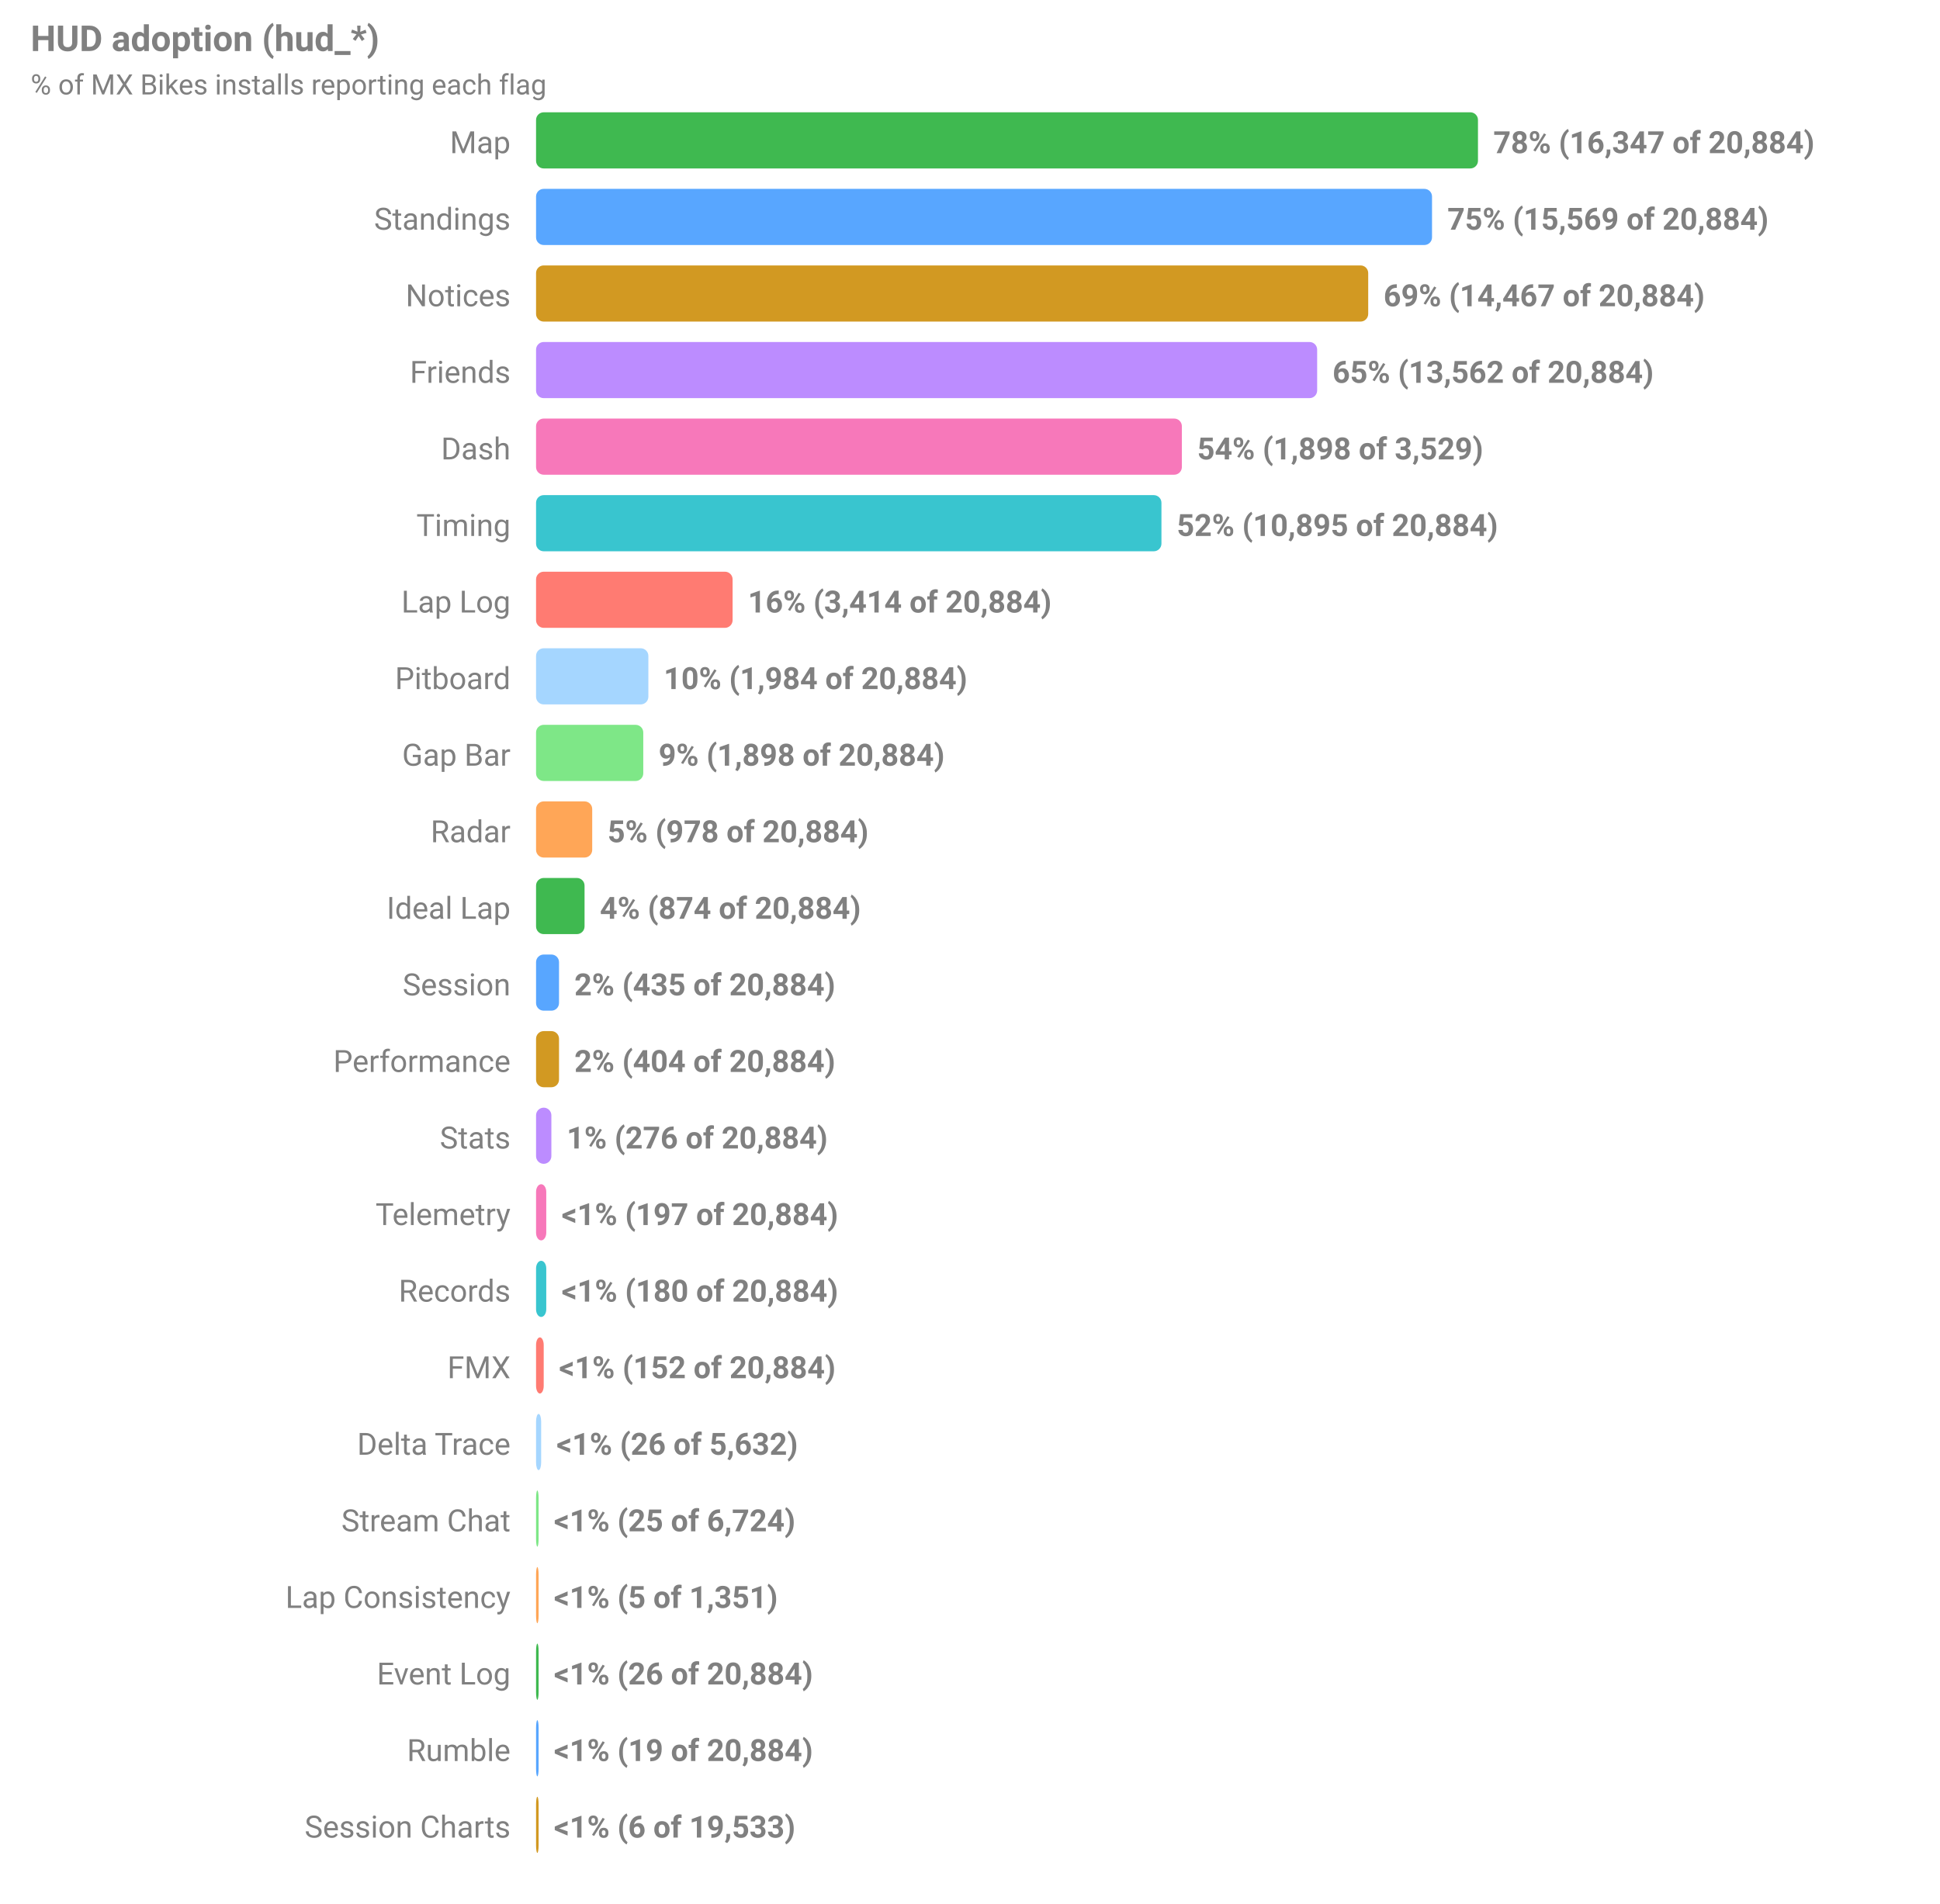
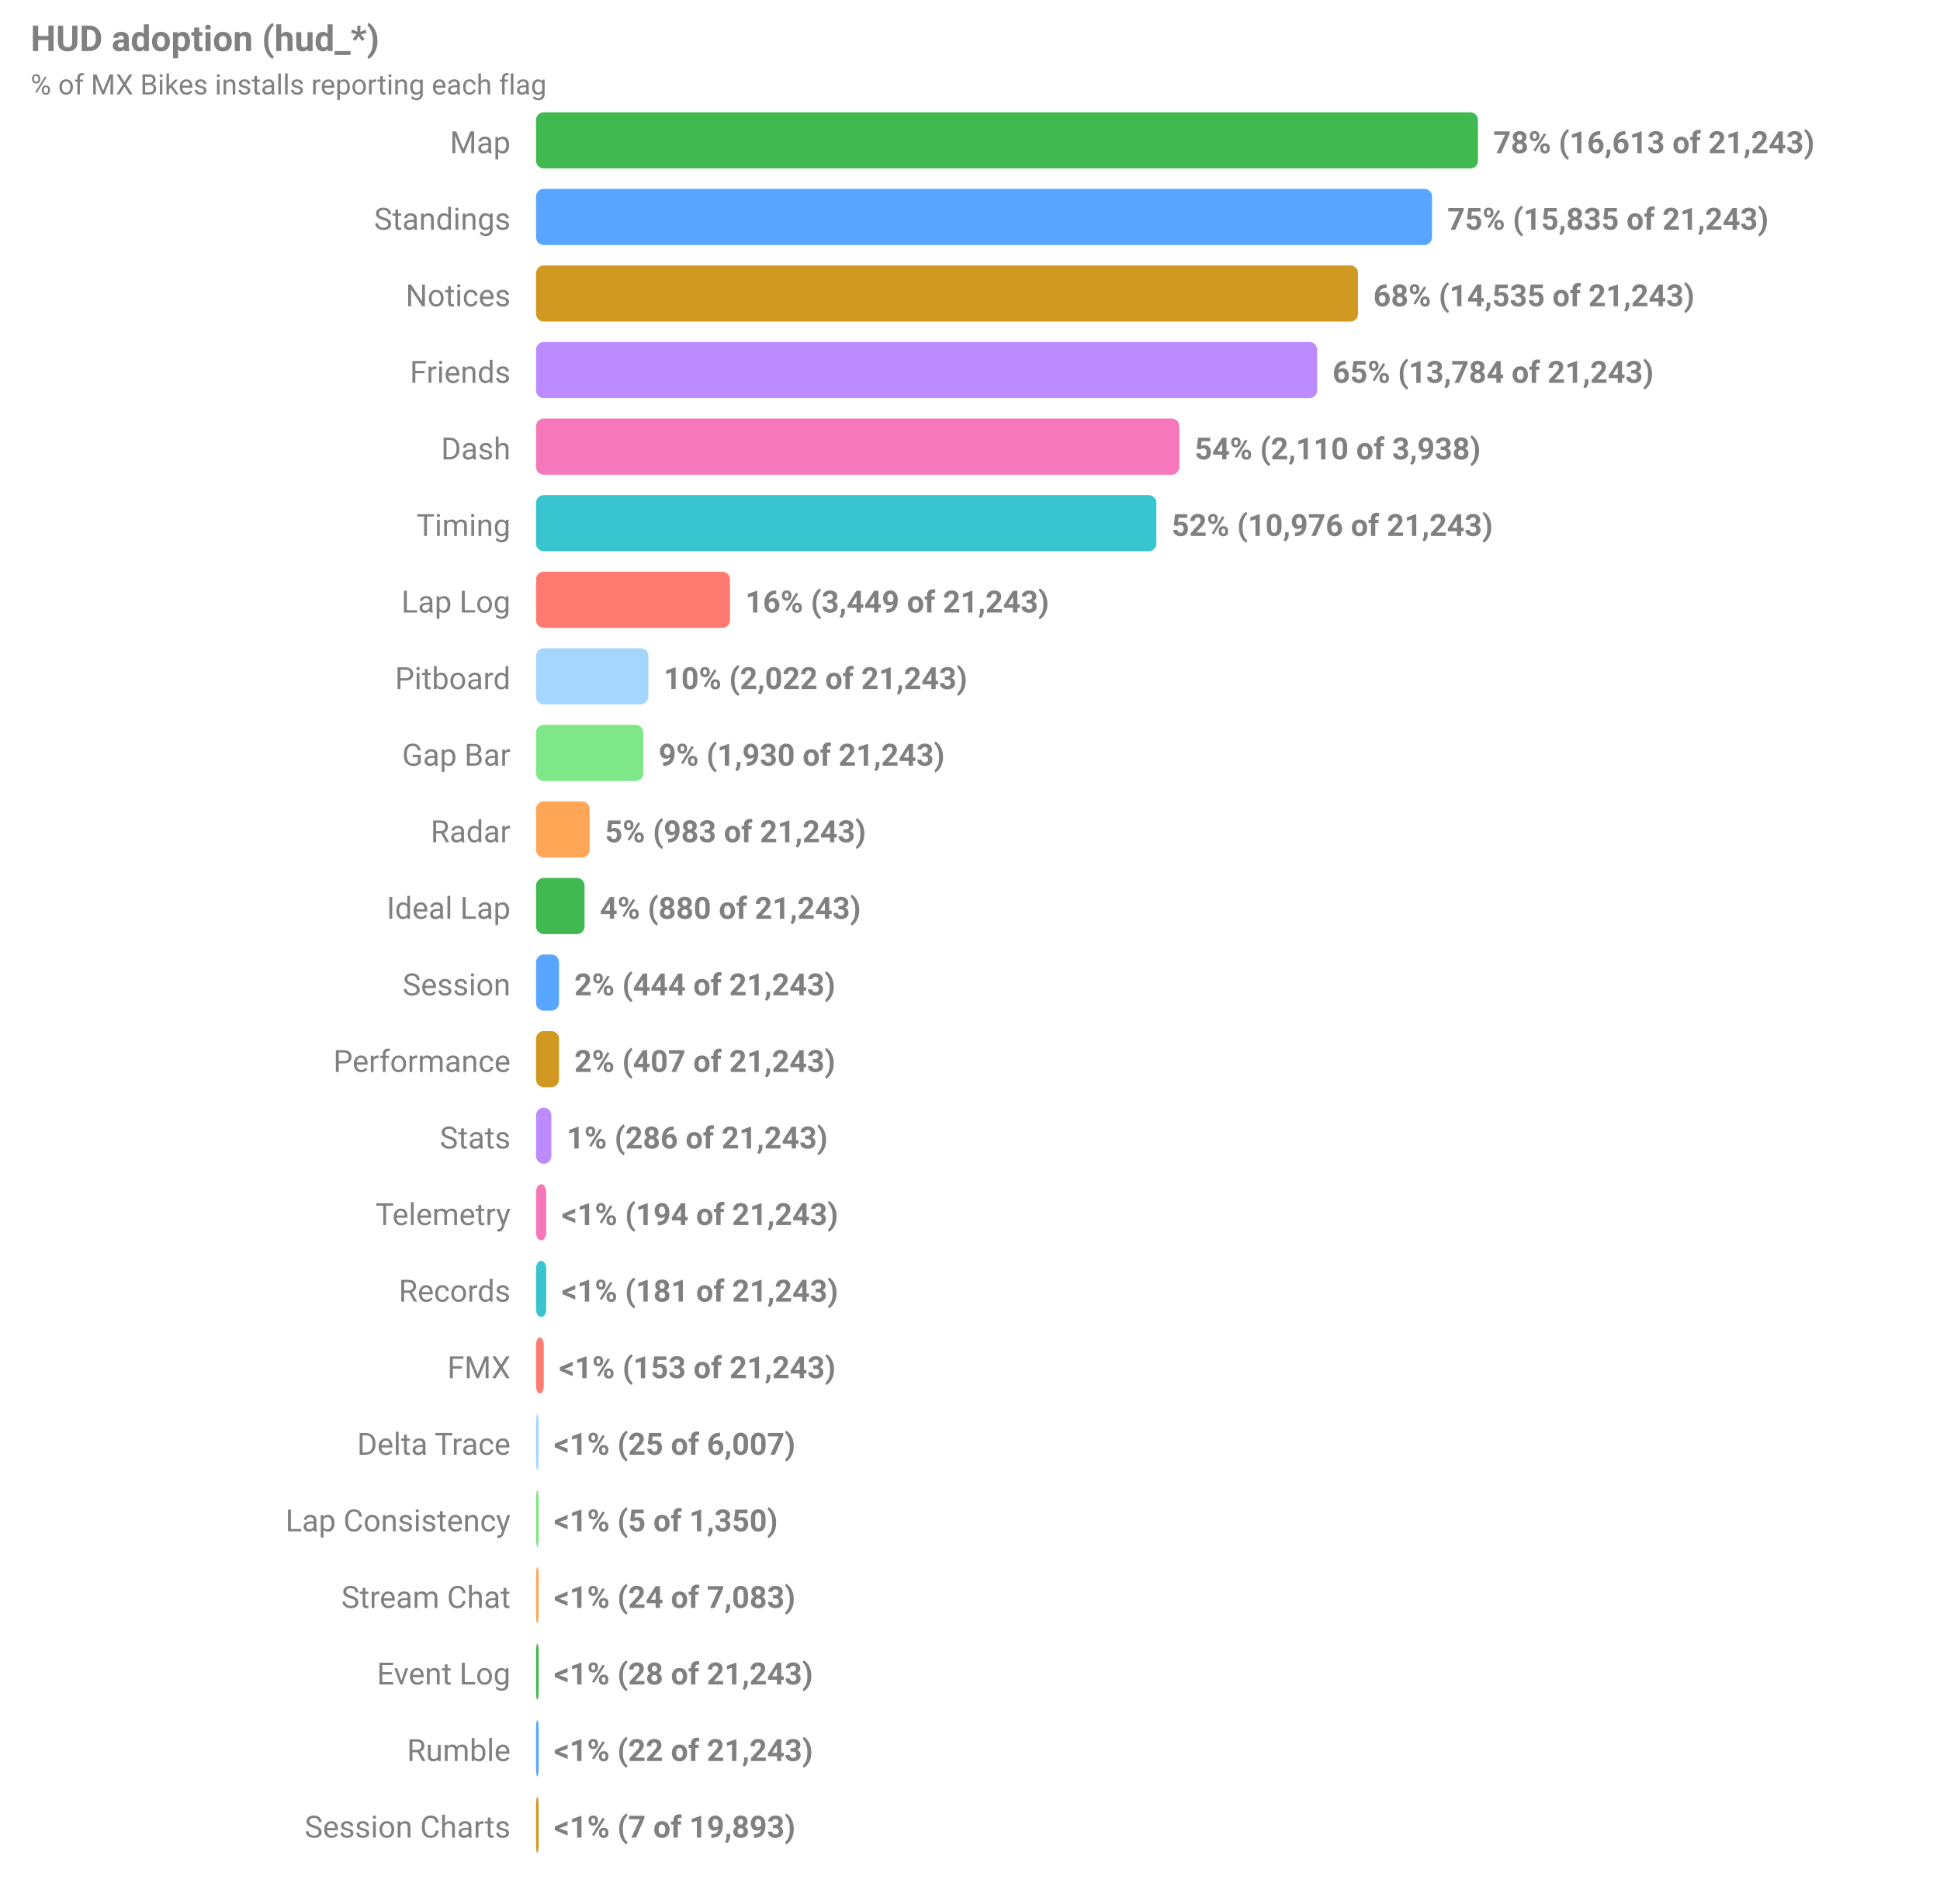
<svg xmlns="http://www.w3.org/2000/svg" width="760" height="746" viewBox="0 0 760 746" role="img" aria-label="HUD adoption (hud_*)">
  <style>
  text{font-family:-apple-system,BlinkMacSystemFont,'Segoe UI',Roboto,Helvetica,Arial,sans-serif}
  .grid{stroke:#808080;stroke-opacity:.3;stroke-width:1}
  .axis{stroke:#808080;stroke-width:1}
  .lbl{fill:#808080;font-size:12px}
  .val{fill:#808080;font-size:12px;font-weight:600}
  .title{fill:#808080;font-size:14px;font-weight:700}
  .sub{fill:#808080;font-size:11px}
  .gap{fill:#808080;opacity:.12}
  .gaplbl{fill:#808080;font-size:10px;opacity:.85}
  .ico{fill:#808080}
  .t1{fill:#e3b341}
  .t2{fill:#d29922}
  .t3{fill:#b7860b}
  .t4{fill:#946f0f}
</style>
  <text x="12" y="20" class="title">HUD adoption (hud_*)</text>
  <text x="12" y="37" class="sub">% of MX Bikes installs reporting each flag</text>
  <text x="200" y="60" class="lbl" text-anchor="end">Map</text>
-   <rect x="210" y="44" width="369" height="22" rx="3" fill="#3fb950" data-tip="Map: 78% (16,347 of 20,884)" />
-   <text x="585" y="60" class="val">78% (16,347 of 20,884)</text>
+   <rect x="210" y="44" width="369" height="22" rx="3" fill="#3fb950" data-tip="Map: 78% (16,613 of 21,243)" />
+   <text x="585" y="60" class="val">78% (16,613 of 21,243)</text>
  <text x="200" y="90" class="lbl" text-anchor="end">Standings</text>
-   <rect x="210" y="74" width="351" height="22" rx="3" fill="#58a6ff" data-tip="Standings: 75% (15,569 of 20,884)" />
-   <text x="567" y="90" class="val">75% (15,569 of 20,884)</text>
+   <rect x="210" y="74" width="351" height="22" rx="3" fill="#58a6ff" data-tip="Standings: 75% (15,835 of 21,243)" />
+   <text x="567" y="90" class="val">75% (15,835 of 21,243)</text>
  <text x="200" y="120" class="lbl" text-anchor="end">Notices</text>
-   <rect x="210" y="104" width="326" height="22" rx="3" fill="#d29922" data-tip="Notices: 69% (14,467 of 20,884)" />
-   <text x="542" y="120" class="val">69% (14,467 of 20,884)</text>
+   <rect x="210" y="104" width="322" height="22" rx="3" fill="#d29922" data-tip="Notices: 68% (14,535 of 21,243)" />
+   <text x="538" y="120" class="val">68% (14,535 of 21,243)</text>
  <text x="200" y="150" class="lbl" text-anchor="end">Friends</text>
-   <rect x="210" y="134" width="306" height="22" rx="3" fill="#bc8cff" data-tip="Friends: 65% (13,562 of 20,884)" />
-   <text x="522" y="150" class="val">65% (13,562 of 20,884)</text>
+   <rect x="210" y="134" width="306" height="22" rx="3" fill="#bc8cff" data-tip="Friends: 65% (13,784 of 21,243)" />
+   <text x="522" y="150" class="val">65% (13,784 of 21,243)</text>
  <text x="200" y="180" class="lbl" text-anchor="end">Dash</text>
-   <rect x="210" y="164" width="253" height="22" rx="3" fill="#f778ba" data-tip="Dash: 54% (1,898 of 3,529)" />
-   <text x="469" y="180" class="val">54% (1,898 of 3,529)</text>
+   <rect x="210" y="164" width="252" height="22" rx="3" fill="#f778ba" data-tip="Dash: 54% (2,110 of 3,938)" />
+   <text x="468" y="180" class="val">54% (2,110 of 3,938)</text>
  <text x="200" y="210" class="lbl" text-anchor="end">Timing</text>
-   <rect x="210" y="194" width="245" height="22" rx="3" fill="#39c5cf" data-tip="Timing: 52% (10,895 of 20,884)" />
-   <text x="461" y="210" class="val">52% (10,895 of 20,884)</text>
+   <rect x="210" y="194" width="243" height="22" rx="3" fill="#39c5cf" data-tip="Timing: 52% (10,976 of 21,243)" />
+   <text x="459" y="210" class="val">52% (10,976 of 21,243)</text>
  <text x="200" y="240" class="lbl" text-anchor="end">Lap Log</text>
-   <rect x="210" y="224" width="77" height="22" rx="3" fill="#ff7b72" data-tip="Lap Log: 16% (3,414 of 20,884)" />
-   <text x="293" y="240" class="val">16% (3,414 of 20,884)</text>
+   <rect x="210" y="224" width="76" height="22" rx="3" fill="#ff7b72" data-tip="Lap Log: 16% (3,449 of 21,243)" />
+   <text x="292" y="240" class="val">16% (3,449 of 21,243)</text>
  <text x="200" y="270" class="lbl" text-anchor="end">Pitboard</text>
-   <rect x="210" y="254" width="44" height="22" rx="3" fill="#a5d6ff" data-tip="Pitboard: 10% (1,984 of 20,884)" />
-   <text x="260" y="270" class="val">10% (1,984 of 20,884)</text>
+   <rect x="210" y="254" width="44" height="22" rx="3" fill="#a5d6ff" data-tip="Pitboard: 10% (2,022 of 21,243)" />
+   <text x="260" y="270" class="val">10% (2,022 of 21,243)</text>
  <text x="200" y="300" class="lbl" text-anchor="end">Gap Bar</text>
-   <rect x="210" y="284" width="42" height="22" rx="3" fill="#7ee787" data-tip="Gap Bar: 9% (1,898 of 20,884)" />
-   <text x="258" y="300" class="val">9% (1,898 of 20,884)</text>
+   <rect x="210" y="284" width="42" height="22" rx="3" fill="#7ee787" data-tip="Gap Bar: 9% (1,930 of 21,243)" />
+   <text x="258" y="300" class="val">9% (1,930 of 21,243)</text>
  <text x="200" y="330" class="lbl" text-anchor="end">Radar</text>
-   <rect x="210" y="314" width="22" height="22" rx="3" fill="#ffa657" data-tip="Radar: 5% (978 of 20,884)" />
-   <text x="238" y="330" class="val">5% (978 of 20,884)</text>
+   <rect x="210" y="314" width="21" height="22" rx="3" fill="#ffa657" data-tip="Radar: 5% (983 of 21,243)" />
+   <text x="237" y="330" class="val">5% (983 of 21,243)</text>
  <text x="200" y="360" class="lbl" text-anchor="end">Ideal Lap</text>
-   <rect x="210" y="344" width="19" height="22" rx="3" fill="#3fb950" data-tip="Ideal Lap: 4% (874 of 20,884)" />
-   <text x="235" y="360" class="val">4% (874 of 20,884)</text>
+   <rect x="210" y="344" width="19" height="22" rx="3" fill="#3fb950" data-tip="Ideal Lap: 4% (880 of 21,243)" />
+   <text x="235" y="360" class="val">4% (880 of 21,243)</text>
  <text x="200" y="390" class="lbl" text-anchor="end">Session</text>
-   <rect x="210" y="374" width="9" height="22" rx="3" fill="#58a6ff" data-tip="Session: 2% (435 of 20,884)" />
-   <text x="225" y="390" class="val">2% (435 of 20,884)</text>
+   <rect x="210" y="374" width="9" height="22" rx="3" fill="#58a6ff" data-tip="Session: 2% (444 of 21,243)" />
+   <text x="225" y="390" class="val">2% (444 of 21,243)</text>
  <text x="200" y="420" class="lbl" text-anchor="end">Performance</text>
-   <rect x="210" y="404" width="9" height="22" rx="3" fill="#d29922" data-tip="Performance: 2% (404 of 20,884)" />
-   <text x="225" y="420" class="val">2% (404 of 20,884)</text>
+   <rect x="210" y="404" width="9" height="22" rx="3" fill="#d29922" data-tip="Performance: 2% (407 of 21,243)" />
+   <text x="225" y="420" class="val">2% (407 of 21,243)</text>
  <text x="200" y="450" class="lbl" text-anchor="end">Stats</text>
-   <rect x="210" y="434" width="6" height="22" rx="3" fill="#bc8cff" data-tip="Stats: 1% (276 of 20,884)" />
-   <text x="222" y="450" class="val">1% (276 of 20,884)</text>
+   <rect x="210" y="434" width="6" height="22" rx="3" fill="#bc8cff" data-tip="Stats: 1% (286 of 21,243)" />
+   <text x="222" y="450" class="val">1% (286 of 21,243)</text>
  <text x="200" y="480" class="lbl" text-anchor="end">Telemetry</text>
-   <rect x="210" y="464" width="4" height="22" rx="3" fill="#f778ba" data-tip="Telemetry: &lt;1% (197 of 20,884)" />
-   <text x="220" y="480" class="val">&lt;1% (197 of 20,884)</text>
+   <rect x="210" y="464" width="4" height="22" rx="3" fill="#f778ba" data-tip="Telemetry: &lt;1% (194 of 21,243)" />
+   <text x="220" y="480" class="val">&lt;1% (194 of 21,243)</text>
  <text x="200" y="510" class="lbl" text-anchor="end">Records</text>
-   <rect x="210" y="494" width="4" height="22" rx="3" fill="#39c5cf" data-tip="Records: &lt;1% (180 of 20,884)" />
-   <text x="220" y="510" class="val">&lt;1% (180 of 20,884)</text>
+   <rect x="210" y="494" width="4" height="22" rx="3" fill="#39c5cf" data-tip="Records: &lt;1% (181 of 21,243)" />
+   <text x="220" y="510" class="val">&lt;1% (181 of 21,243)</text>
  <text x="200" y="540" class="lbl" text-anchor="end">FMX</text>
-   <rect x="210" y="524" width="3" height="22" rx="3" fill="#ff7b72" data-tip="FMX: &lt;1% (152 of 20,884)" />
-   <text x="219" y="540" class="val">&lt;1% (152 of 20,884)</text>
+   <rect x="210" y="524" width="3" height="22" rx="3" fill="#ff7b72" data-tip="FMX: &lt;1% (153 of 21,243)" />
+   <text x="219" y="540" class="val">&lt;1% (153 of 21,243)</text>
  <text x="200" y="570" class="lbl" text-anchor="end">Delta Trace</text>
-   <rect x="210" y="554" width="2" height="22" rx="3" fill="#a5d6ff" data-tip="Delta Trace: &lt;1% (26 of 5,632)" />
-   <text x="218" y="570" class="val">&lt;1% (26 of 5,632)</text>
-   <text x="200" y="600" class="lbl" text-anchor="end">Stream Chat</text>
-   <rect x="210" y="584" width="1" height="22" rx="3" fill="#7ee787" data-tip="Stream Chat: &lt;1% (25 of 6,724)" />
-   <text x="217" y="600" class="val">&lt;1% (25 of 6,724)</text>
-   <text x="200" y="630" class="lbl" text-anchor="end">Lap Consistency</text>
-   <rect x="210" y="614" width="1" height="22" rx="3" fill="#ffa657" data-tip="Lap Consistency: &lt;1% (5 of 1,351)" />
-   <text x="217" y="630" class="val">&lt;1% (5 of 1,351)</text>
+   <rect x="210" y="554" width="1" height="22" rx="3" fill="#a5d6ff" data-tip="Delta Trace: &lt;1% (25 of 6,007)" />
+   <text x="217" y="570" class="val">&lt;1% (25 of 6,007)</text>
+   <text x="200" y="600" class="lbl" text-anchor="end">Lap Consistency</text>
+   <rect x="210" y="584" width="1" height="22" rx="3" fill="#7ee787" data-tip="Lap Consistency: &lt;1% (5 of 1,350)" />
+   <text x="217" y="600" class="val">&lt;1% (5 of 1,350)</text>
+   <text x="200" y="630" class="lbl" text-anchor="end">Stream Chat</text>
+   <rect x="210" y="614" width="1" height="22" rx="3" fill="#ffa657" data-tip="Stream Chat: &lt;1% (24 of 7,083)" />
+   <text x="217" y="630" class="val">&lt;1% (24 of 7,083)</text>
  <text x="200" y="660" class="lbl" text-anchor="end">Event Log</text>
-   <rect x="210" y="644" width="1" height="22" rx="3" fill="#3fb950" data-tip="Event Log: &lt;1% (26 of 20,884)" />
-   <text x="217" y="660" class="val">&lt;1% (26 of 20,884)</text>
+   <rect x="210" y="644" width="1" height="22" rx="3" fill="#3fb950" data-tip="Event Log: &lt;1% (28 of 21,243)" />
+   <text x="217" y="660" class="val">&lt;1% (28 of 21,243)</text>
  <text x="200" y="690" class="lbl" text-anchor="end">Rumble</text>
-   <rect x="210" y="674" width="1" height="22" rx="3" fill="#58a6ff" data-tip="Rumble: &lt;1% (19 of 20,884)" />
-   <text x="217" y="690" class="val">&lt;1% (19 of 20,884)</text>
+   <rect x="210" y="674" width="1" height="22" rx="3" fill="#58a6ff" data-tip="Rumble: &lt;1% (22 of 21,243)" />
+   <text x="217" y="690" class="val">&lt;1% (22 of 21,243)</text>
  <text x="200" y="720" class="lbl" text-anchor="end">Session Charts</text>
-   <rect x="210" y="704" width="1" height="22" rx="3" fill="#d29922" data-tip="Session Charts: &lt;1% (6 of 19,533)" />
-   <text x="217" y="720" class="val">&lt;1% (6 of 19,533)</text>
+   <rect x="210" y="704" width="1" height="22" rx="3" fill="#d29922" data-tip="Session Charts: &lt;1% (7 of 19,893)" />
+   <text x="217" y="720" class="val">&lt;1% (7 of 19,893)</text>
</svg>
